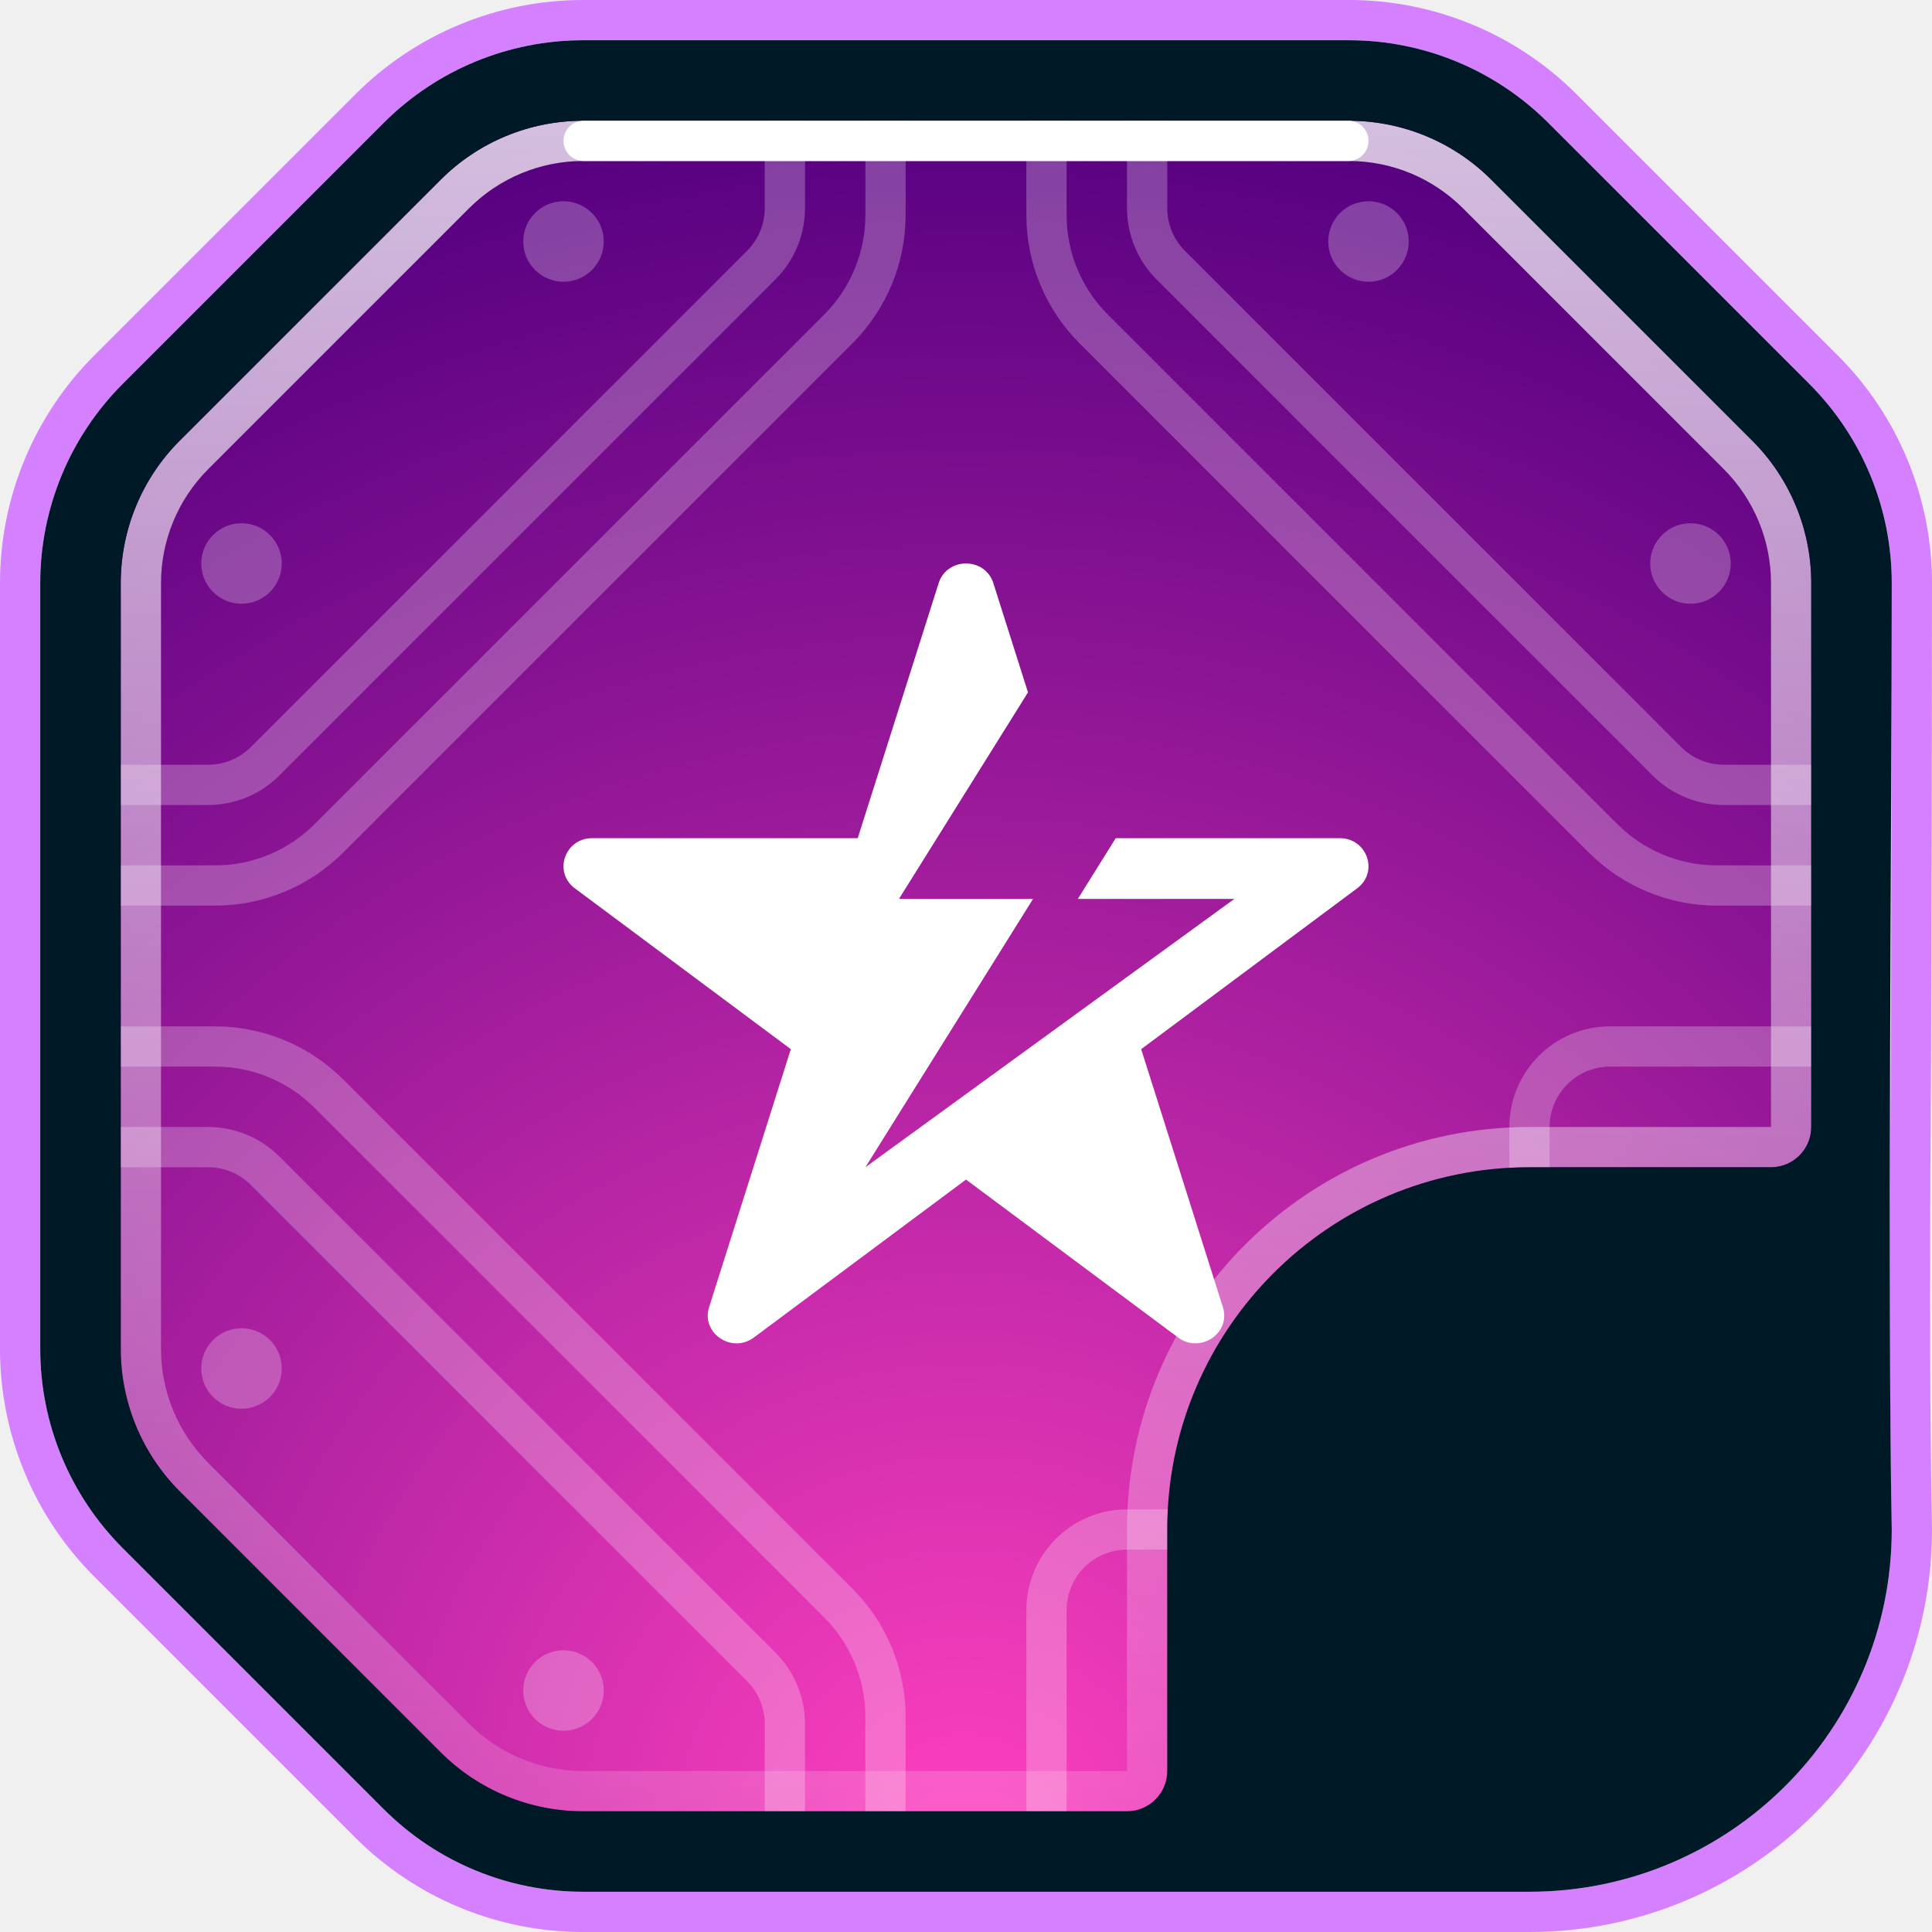
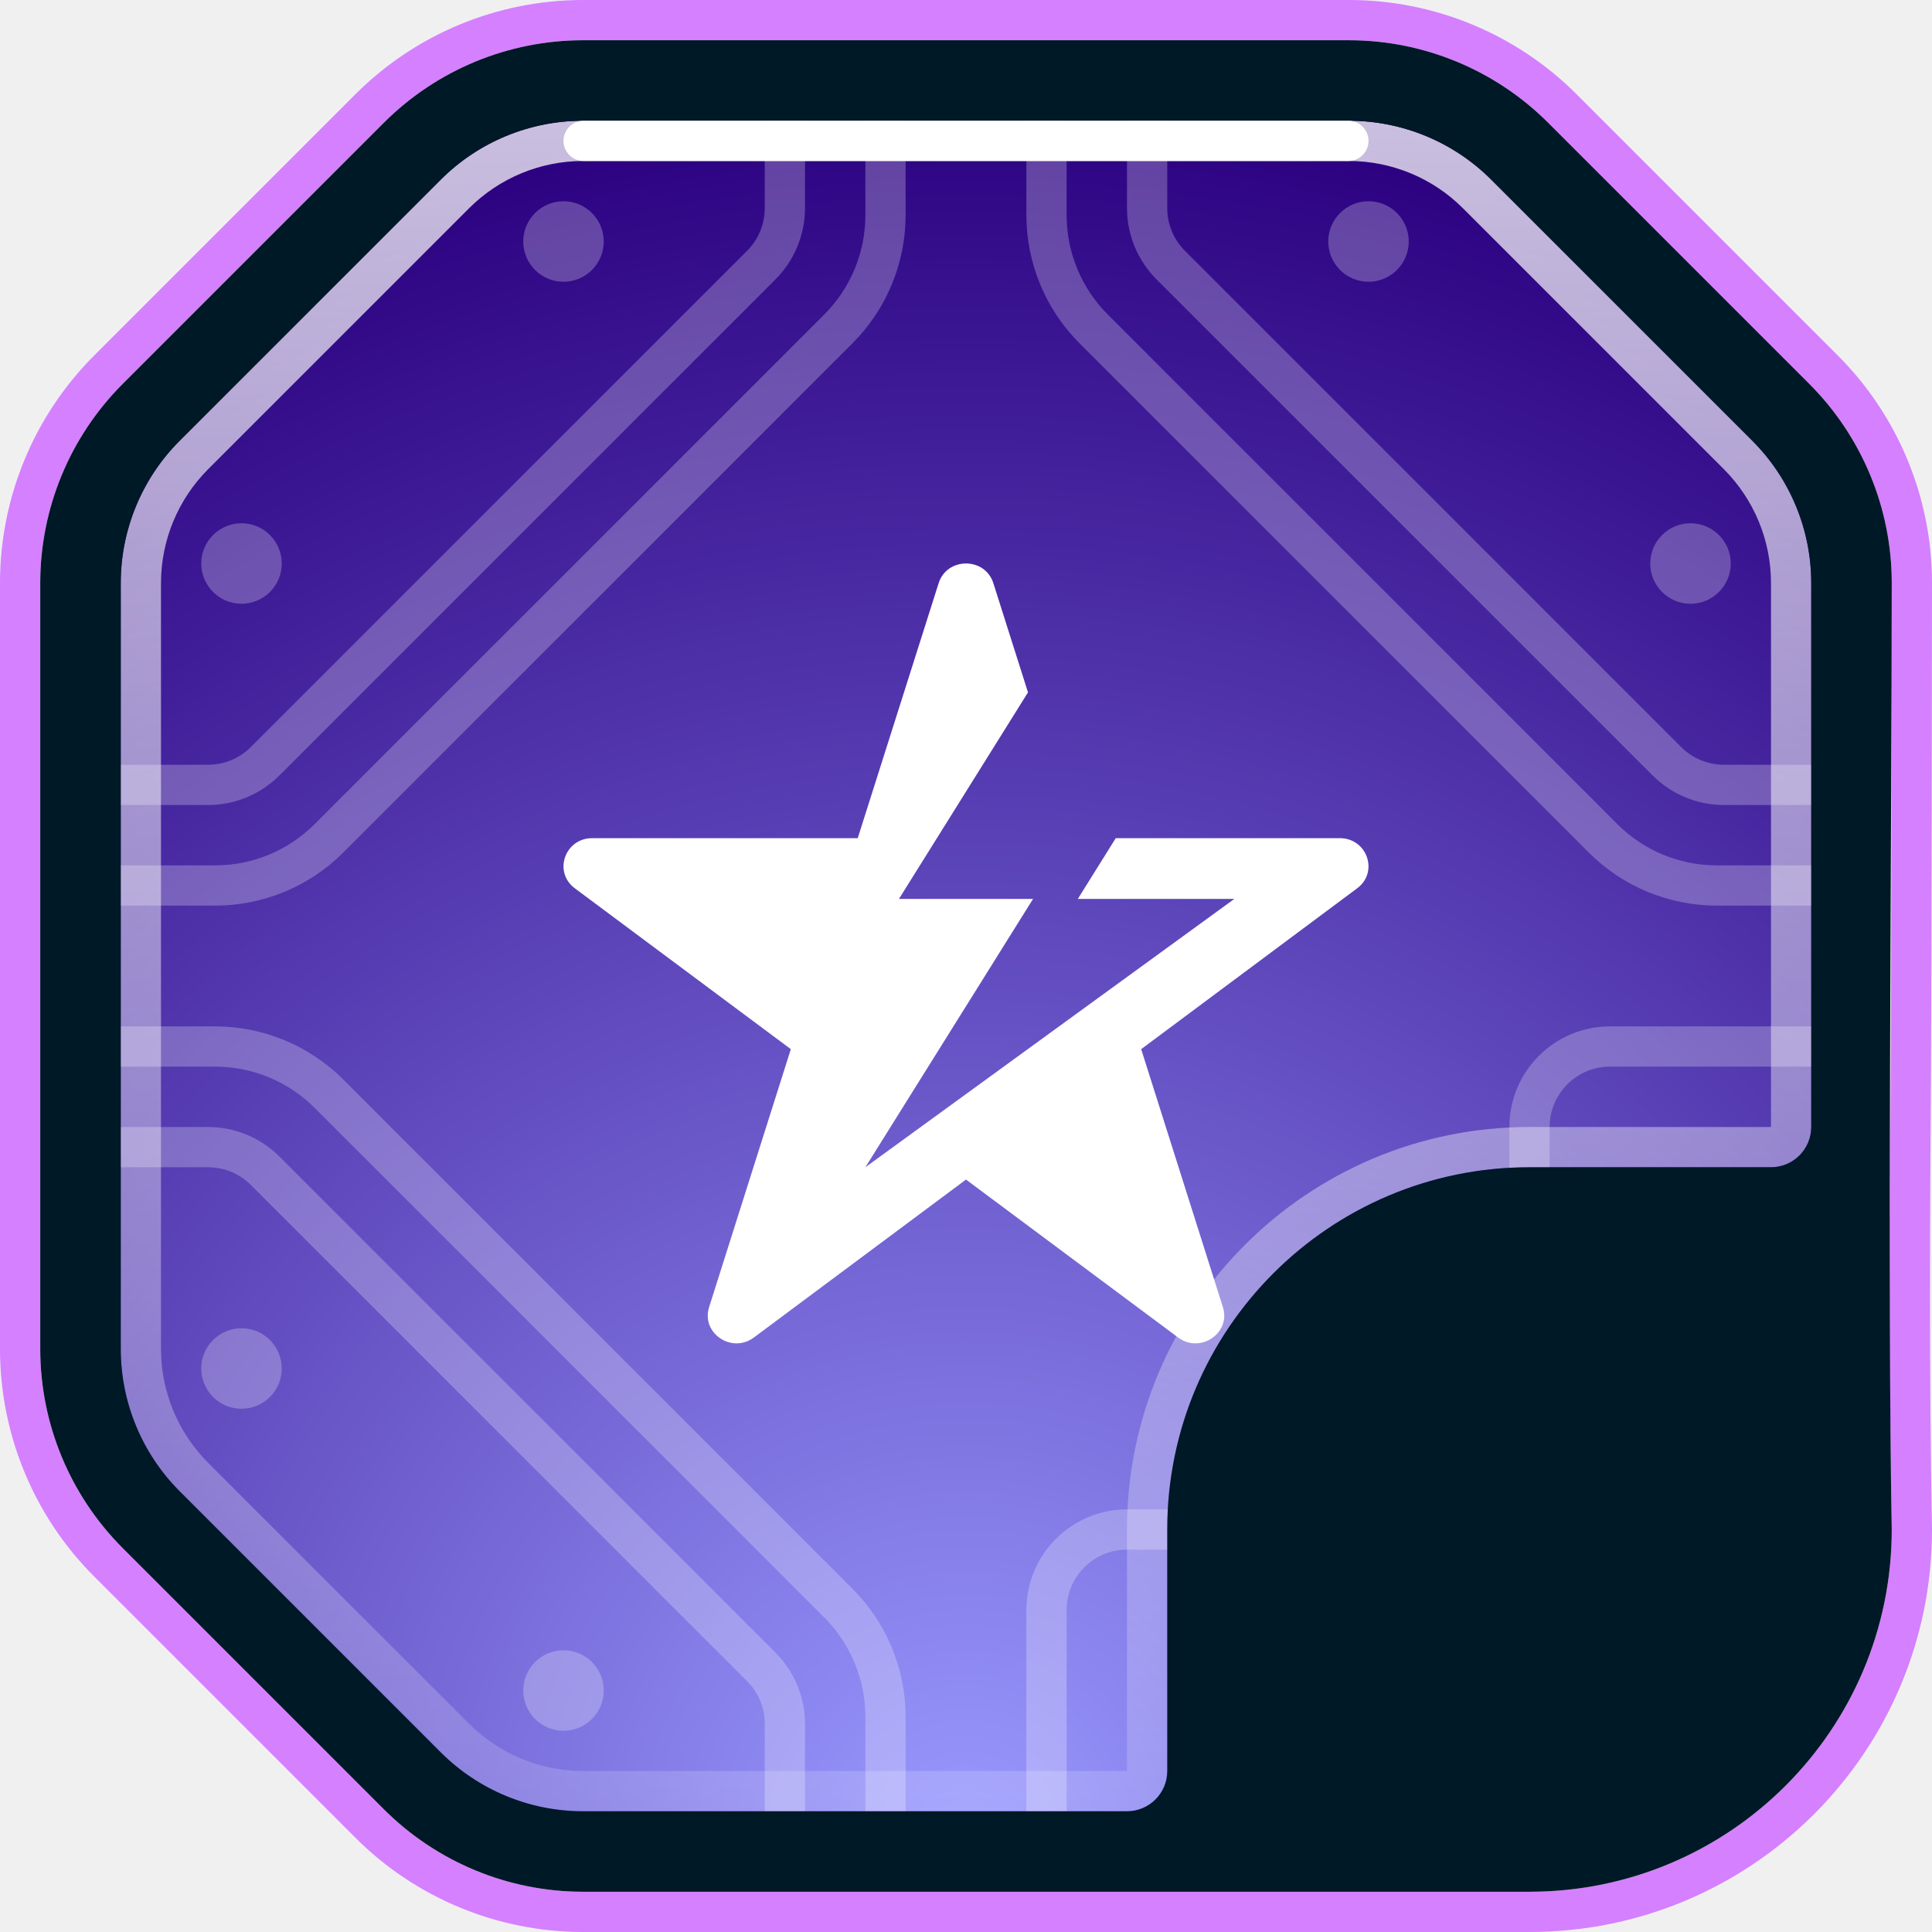
<svg xmlns="http://www.w3.org/2000/svg" width="24" height="24" viewBox="0 0 24 24" fill="none">
  <path fill-rule="evenodd" clip-rule="evenodd" d="M24 19C24 21.761 21.761 24 19 24H7.243C6.182 24 5.164 23.579 4.414 22.828L1.172 19.586C0.421 18.836 0 17.818 0 16.757V7.243C0 6.182 0.421 5.164 1.172 4.414L4.414 1.172C5.164 0.421 6.182 0 7.243 0H16.757C17.818 0 18.836 0.421 19.586 1.172L22.828 4.414C23.579 5.164 24 6.182 24 7.243C24 8.222 23.994 12.198 23.988 13.173C23.975 15.116 23.963 17.052 24 18.991L24 19ZM23.5 19C23.463 17.055 23.475 15.108 23.488 13.161C23.494 12.188 23.5 8.215 23.5 7.243C23.5 6.314 23.131 5.424 22.475 4.768L19.232 1.525C18.576 0.869 17.686 0.5 16.757 0.5H7.243C6.314 0.5 5.424 0.869 4.768 1.525L1.525 4.768C0.869 5.424 0.5 6.314 0.5 7.243V16.757C0.5 17.686 0.869 18.576 1.525 19.232L4.768 22.475C5.424 23.131 6.314 23.5 7.243 23.5H19C21.485 23.5 23.5 21.485 23.5 19Z" fill="#D580FF" />
  <path d="M5.121 1.879L1.879 5.121C1.316 5.684 1 6.447 1 7.243V16.757C1 17.553 1.316 18.316 1.879 18.879L5.121 22.121C5.684 22.684 6.447 23 7.243 23H16.757C17.553 23 18.316 22.684 18.879 22.121L22.121 18.879C22.684 18.316 23 17.553 23 16.757V7.243C23 6.447 22.684 5.684 22.121 5.121L18.879 1.879C18.316 1.316 17.553 1 16.757 1H7.243C6.447 1 5.684 1.316 5.121 1.879Z" fill="url(#paint0_radial_5931_37814)" />
  <path fill-rule="evenodd" clip-rule="evenodd" d="M10 1V2.586C10 2.917 9.868 3.235 9.634 3.47L3.47 9.634C3.235 9.868 2.917 10 2.586 10H1V9.5H2.586C2.785 9.5 2.975 9.421 3.116 9.28L9.28 3.116C9.421 2.975 9.5 2.785 9.5 2.586V1H10ZM14 1V2.586C14 2.917 14.132 3.235 14.366 3.47L20.53 9.634C20.765 9.868 21.083 10 21.414 10H23V9.5H21.414C21.215 9.5 21.024 9.421 20.884 9.28L14.72 3.116C14.579 2.975 14.5 2.785 14.5 2.586V1H14ZM10 21.414V23H9.5V21.414C9.5 21.215 9.421 21.024 9.28 20.884L3.116 14.72C2.975 14.579 2.785 14.5 2.586 14.5H1V14H2.586C2.917 14 3.235 14.132 3.47 14.366L9.634 20.53C9.868 20.765 10 21.083 10 21.414ZM11.25 1V2.672C11.25 3.268 11.013 3.841 10.591 4.263L4.263 10.591C3.841 11.013 3.268 11.25 2.672 11.25H1V10.75H2.672C3.136 10.75 3.581 10.566 3.909 10.237L10.237 3.909C10.566 3.581 10.75 3.136 10.75 2.672V1H11.25ZM12.75 2.672V1H13.25V2.672C13.25 3.136 13.434 3.581 13.763 3.909L20.091 10.237C20.419 10.566 20.864 10.75 21.328 10.75H23V11.25H21.328C20.732 11.25 20.159 11.013 19.737 10.591L13.409 4.263C12.987 3.841 12.75 3.268 12.75 2.672ZM11.25 23V21.328C11.25 20.732 11.013 20.159 10.591 19.737L4.263 13.409C3.841 12.987 3.268 12.75 2.672 12.75H1V13.25H2.672C3.136 13.25 3.581 13.434 3.909 13.763L10.237 20.091C10.566 20.419 10.75 20.864 10.75 21.328V23H11.25ZM12.75 20V23H13.25V20C13.25 19.586 13.586 19.25 14 19.25H15V18.75H14C13.31 18.75 12.75 19.31 12.75 20ZM20 12.75C19.31 12.75 18.75 13.31 18.75 14V15H19.25V14C19.25 13.586 19.586 13.25 20 13.25H23V12.75H20Z" fill="white" fill-opacity="0.25" />
  <path fill-rule="evenodd" clip-rule="evenodd" d="M7.243 2C6.712 2 6.204 2.211 5.828 2.586L2.586 5.828C2.211 6.204 2 6.712 2 7.243V16.757C2 17.288 2.211 17.797 2.586 18.172L5.828 21.414C6.204 21.789 6.712 22 7.243 22H14V19C14 16.239 16.239 14 19 14H22V7.243C22 6.712 21.789 6.204 21.414 5.828L18.172 2.586C17.797 2.211 17.288 2 16.757 2H7.243ZM7.243 1.5C6.58 1.5 5.944 1.763 5.475 2.232L2.232 5.475C1.763 5.944 1.5 6.58 1.5 7.243V16.757C1.5 17.42 1.763 18.056 2.232 18.525L5.475 21.768C5.944 22.237 6.58 22.5 7.243 22.5H14C14.276 22.5 14.5 22.276 14.5 22V19C14.5 16.515 16.515 14.5 19 14.5H22C22.276 14.5 22.5 14.276 22.5 14V7.243C22.5 6.58 22.237 5.944 21.768 5.475L18.525 2.232C18.056 1.763 17.42 1.5 16.757 1.5H7.243Z" fill="url(#paint1_linear_5931_37814)" />
  <path d="M11.66 7.245C11.763 6.918 12.237 6.918 12.34 7.245L12.77 8.601L11.167 11.167H12.833L10.75 14.5L15.333 11.167H13.389L13.86 10.412H16.643C16.984 10.412 17.13 10.834 16.859 11.035L14.176 13.033L15.191 16.237C15.294 16.559 14.911 16.82 14.635 16.615L12 14.653L9.365 16.615C9.089 16.82 8.706 16.559 8.809 16.237L9.824 13.033L7.141 11.035C6.87 10.834 7.016 10.412 7.357 10.412H10.655L11.66 7.245Z" fill="white" />
  <path fill-rule="evenodd" clip-rule="evenodd" d="M7.243 23.5C6.314 23.5 5.424 23.131 4.768 22.475L1.525 19.232C0.869 18.576 0.5 17.686 0.5 16.757V7.243C0.5 6.314 0.869 5.424 1.525 4.768L4.768 1.525C5.424 0.869 6.314 0.5 7.243 0.5H16.757C17.686 0.5 18.576 0.869 19.232 1.525L22.475 4.768C23.131 5.424 23.5 6.314 23.5 7.243C23.5 10.161 23.445 16.083 23.5 19C23.5 21.485 21.485 23.5 19 23.5C15.979 23.5 10.28 23.5 7.243 23.5ZM5.475 2.232C5.944 1.763 6.58 1.5 7.243 1.5H16.757C17.42 1.5 18.056 1.763 18.525 2.232L21.768 5.475C22.237 5.944 22.5 6.58 22.5 7.243V14C22.5 14.276 22.276 14.5 22 14.5H19C16.515 14.5 14.5 16.515 14.5 19V22C14.5 22.276 14.276 22.5 14 22.5H7.243C6.58 22.5 5.944 22.237 5.475 21.768L2.232 18.525C1.763 18.056 1.5 17.42 1.5 16.757V7.243C1.5 6.58 1.763 5.944 2.232 5.475L5.475 2.232Z" fill="#001926" />
  <path d="M7 1.75C7 1.612 7.112 1.5 7.25 1.5H16.75C16.888 1.5 17 1.612 17 1.75C17 1.888 16.888 2 16.75 2H7.25C7.112 2 7 1.888 7 1.75Z" fill="white" />
  <path fill-rule="evenodd" clip-rule="evenodd" d="M3 17.5C3.276 17.5 3.5 17.276 3.5 17C3.5 16.724 3.276 16.5 3 16.5C2.724 16.5 2.5 16.724 2.5 17C2.5 17.276 2.724 17.5 3 17.5ZM7 21.5C7.276 21.5 7.5 21.276 7.5 21C7.5 20.724 7.276 20.5 7 20.5C6.724 20.5 6.5 20.724 6.5 21C6.5 21.276 6.724 21.5 7 21.5Z" fill="white" fill-opacity="0.25" />
  <path fill-rule="evenodd" clip-rule="evenodd" d="M7 3.5C6.724 3.5 6.5 3.276 6.5 3C6.5 2.724 6.724 2.5 7 2.5C7.276 2.5 7.5 2.724 7.5 3C7.5 3.276 7.276 3.5 7 3.5ZM3 7.5C2.724 7.5 2.5 7.276 2.5 7C2.5 6.724 2.724 6.5 3 6.5C3.276 6.5 3.5 6.724 3.5 7C3.5 7.276 3.276 7.5 3 7.5Z" fill="white" fill-opacity="0.25" />
  <path fill-rule="evenodd" clip-rule="evenodd" d="M17 3.5C17.276 3.5 17.5 3.276 17.5 3C17.5 2.724 17.276 2.5 17 2.5C16.724 2.5 16.5 2.724 16.5 3C16.5 3.276 16.724 3.5 17 3.5ZM21 7.5C21.276 7.5 21.5 7.276 21.5 7C21.5 6.724 21.276 6.5 21 6.5C20.724 6.5 20.5 6.724 20.5 7C20.5 7.276 20.724 7.5 21 7.5Z" fill="white" fill-opacity="0.25" />
  <defs>
    <radialGradient id="paint0_radial_5931_37814" cx="0" cy="0" r="1" gradientUnits="userSpaceOnUse" gradientTransform="translate(12 23) rotate(-90) scale(22)">
-       <stop stop-color="#FF40BF" />
-       <stop offset="1" stop-color="#550080" />
+       <stop stop-color="#9999FF" />
+       <stop offset="1" stop-color="#2B0080" />
    </radialGradient>
    <linearGradient id="paint1_linear_5931_37814" x1="12" y1="1.5" x2="12" y2="22.5" gradientUnits="userSpaceOnUse">
      <stop stop-color="white" stop-opacity="0.75" />
      <stop offset="1" stop-color="white" stop-opacity="0.15" />
    </linearGradient>
  </defs>
</svg>
